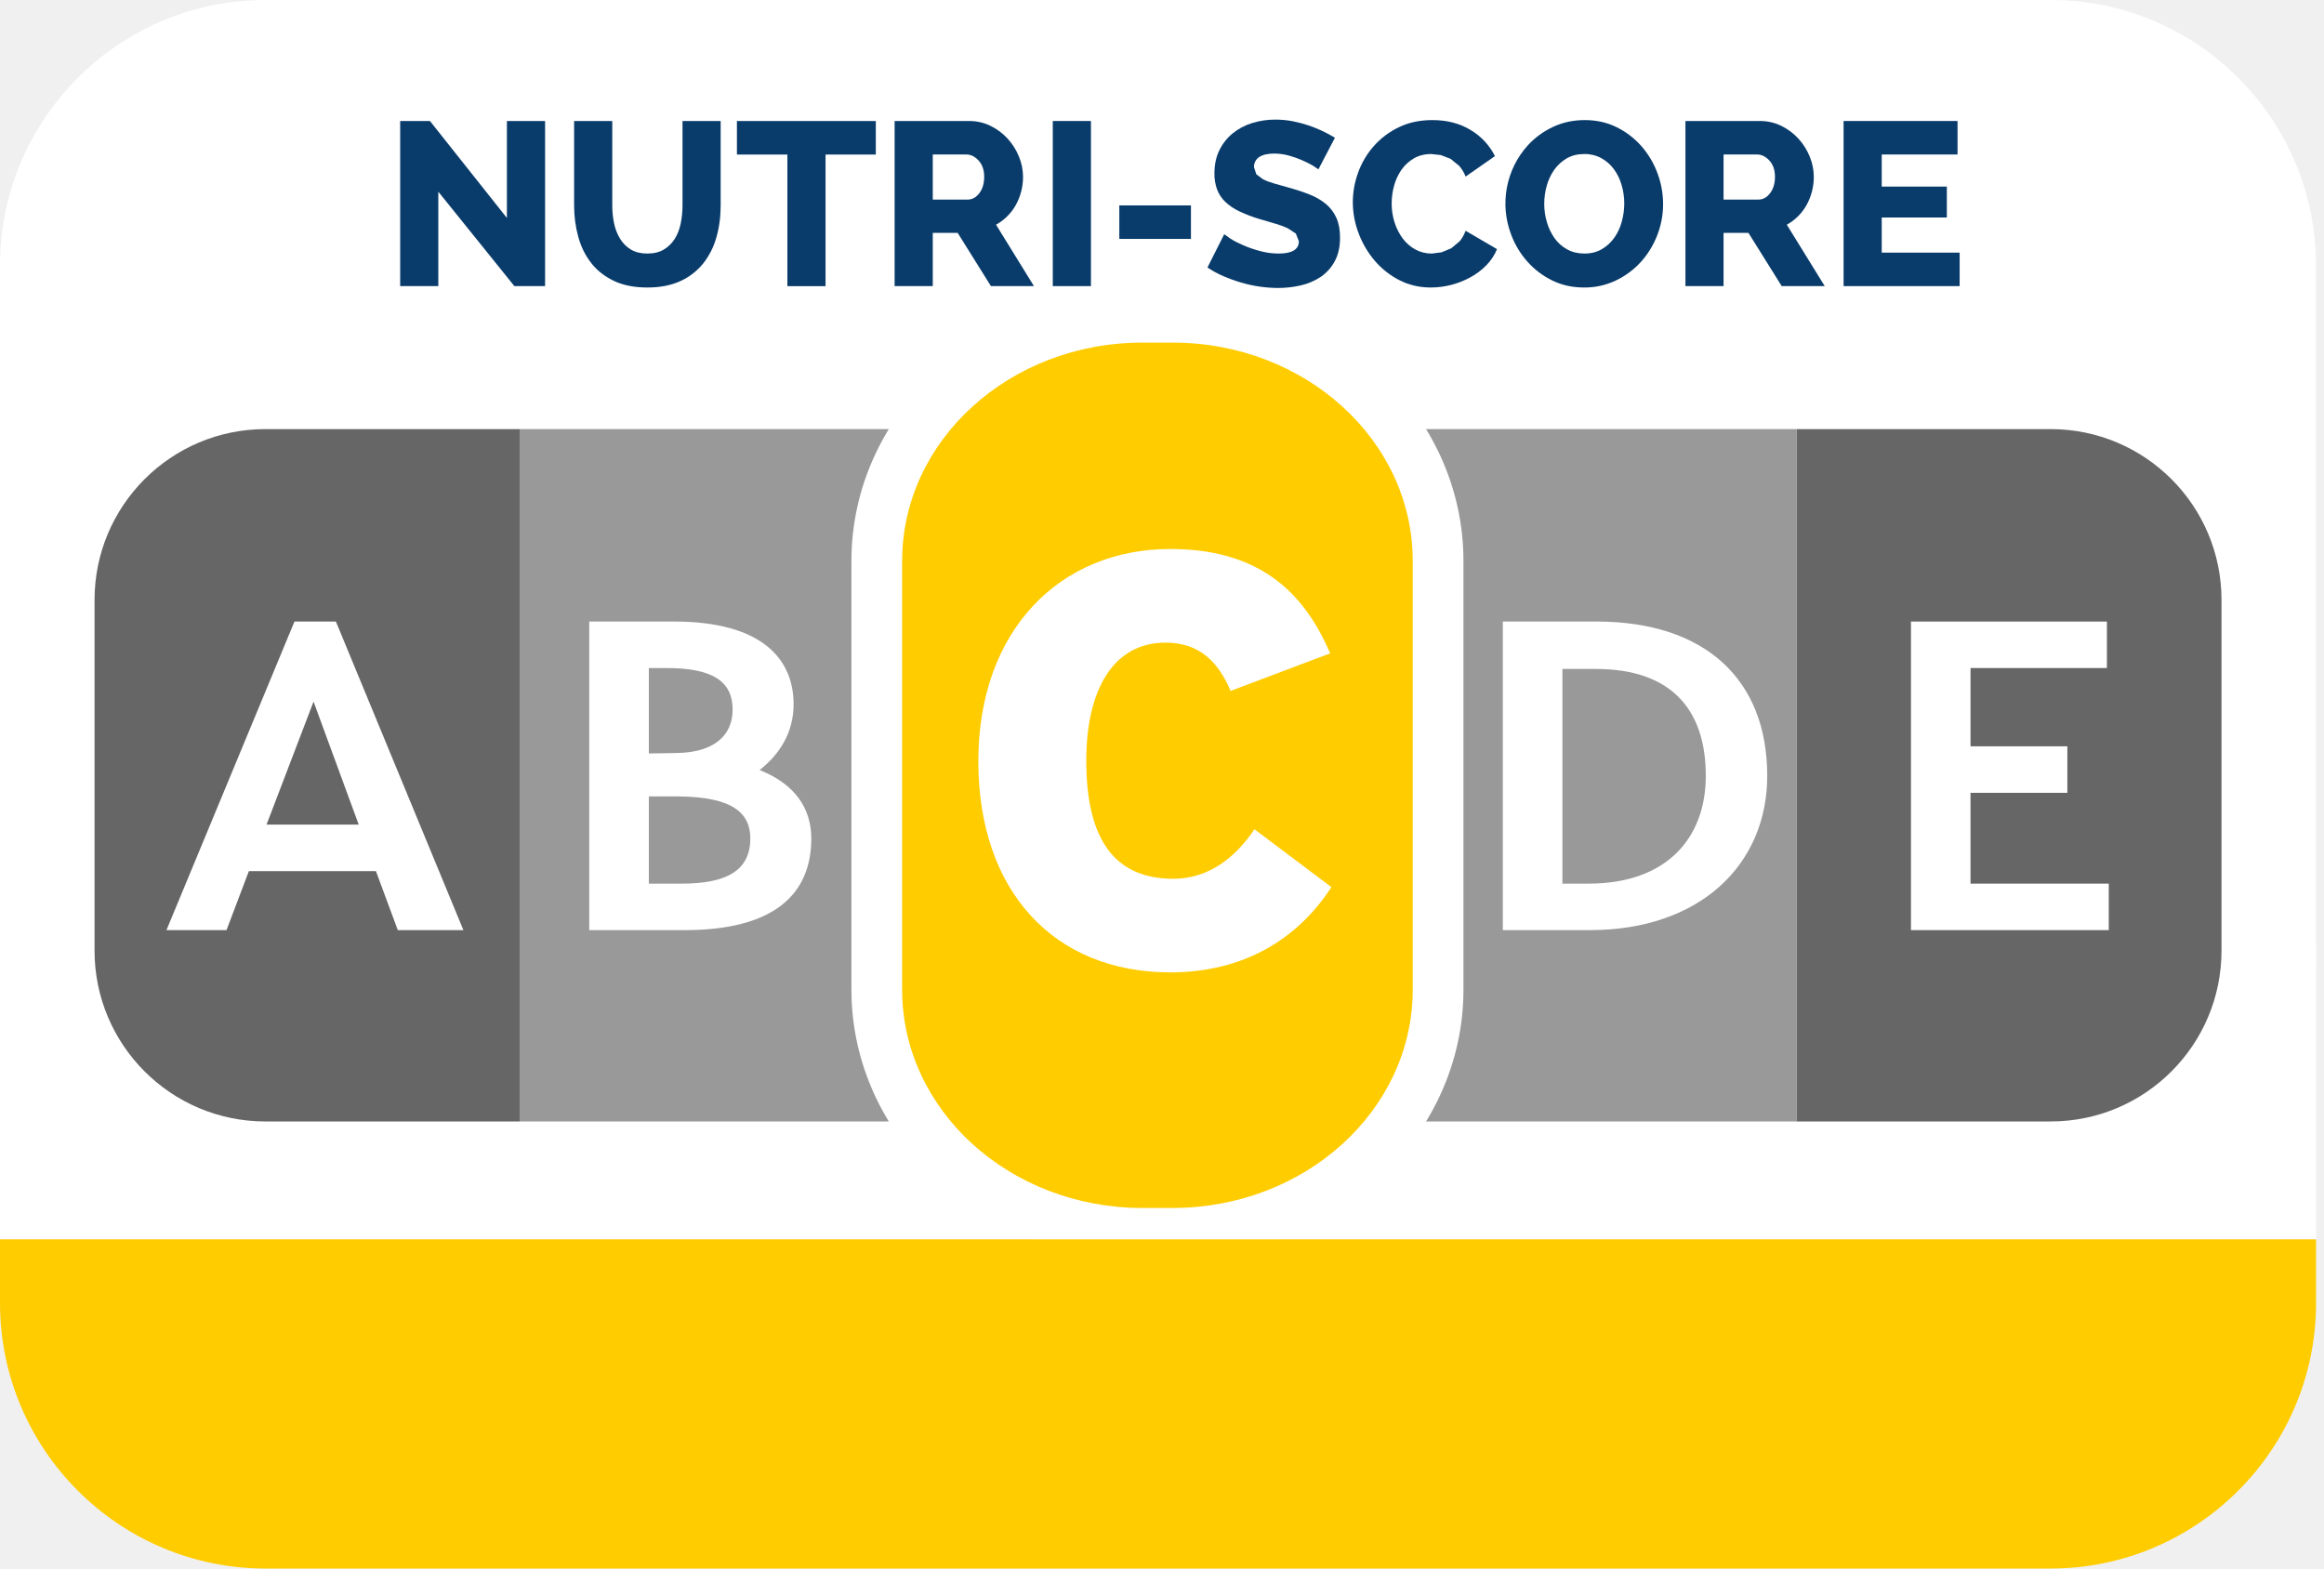
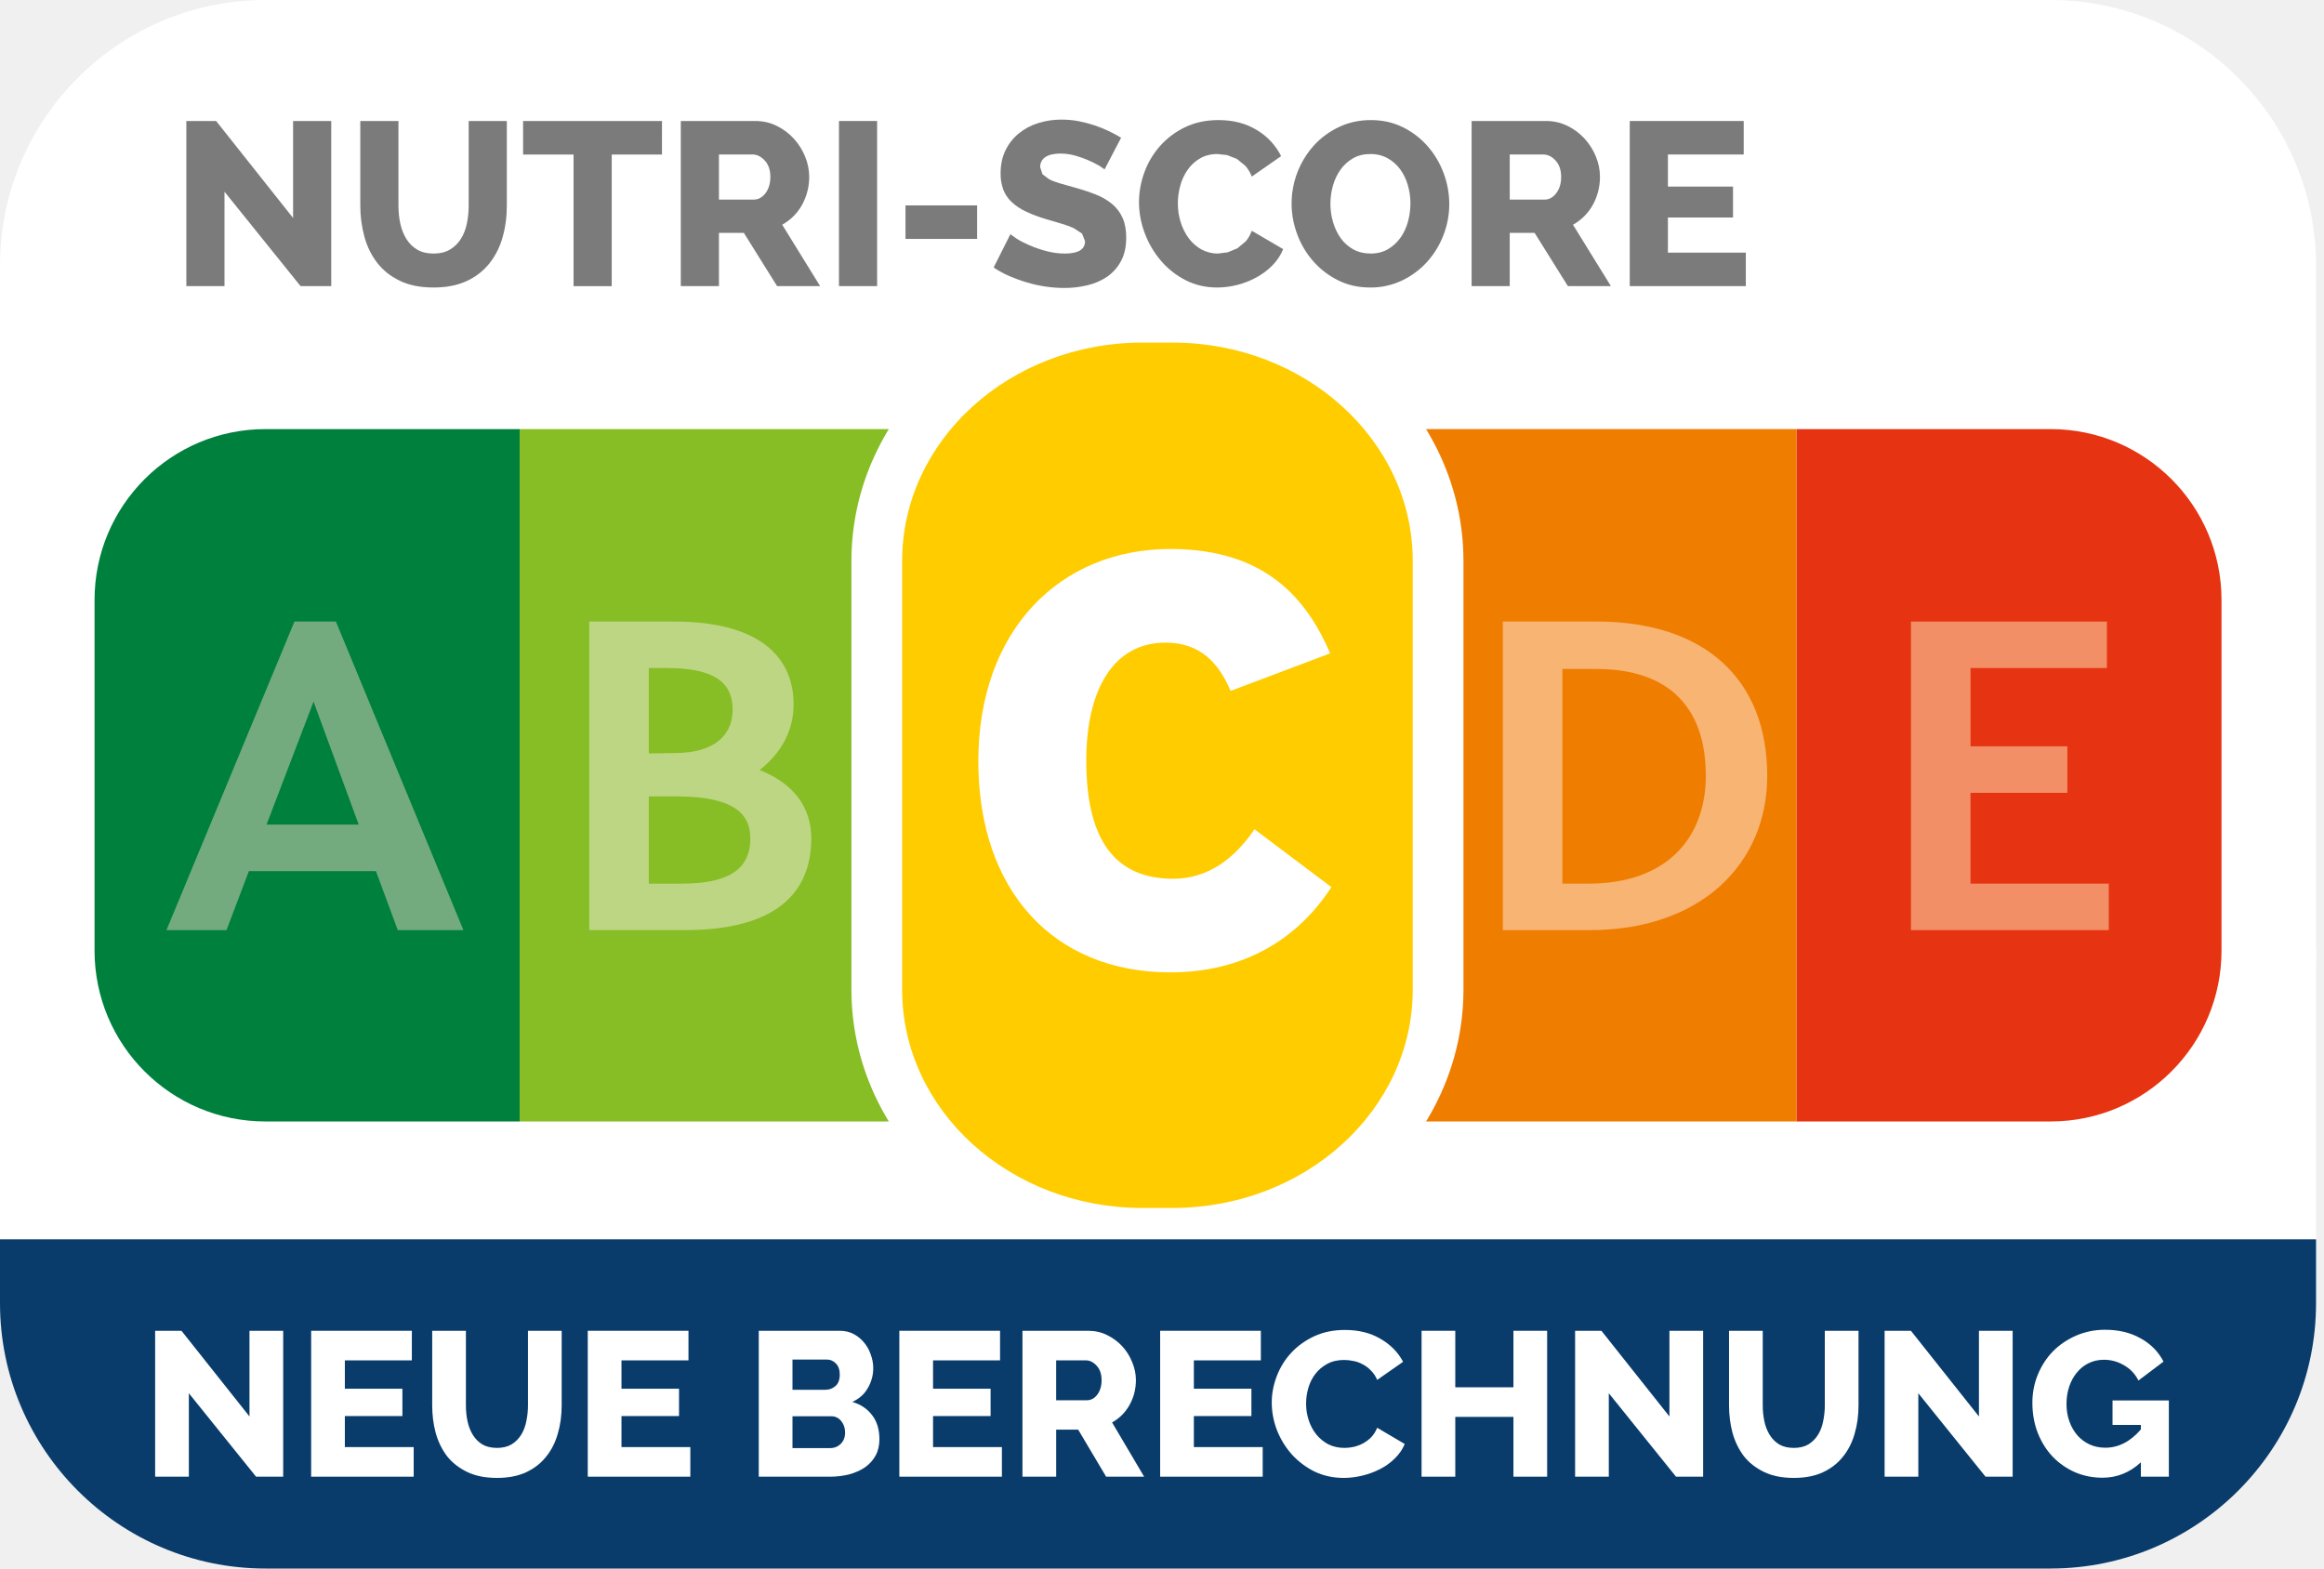
<svg xmlns="http://www.w3.org/2000/svg" id="svg2032" width="240" height="162" version="1.1" viewBox="0 0 240 162">
  <rect style="fill:#ffffff;fill-opacity:1;stroke:none;stroke-width:2.653;stroke-linecap:round;stroke-linejoin:round;paint-order:stroke fill markers" id="rect18499" width="239.178" height="30" x="0" y="98" />
  <defs id="defs2029">
    <clipPath id="clipPath1836" clipPathUnits="userSpaceOnUse">
      <path id="path1838" stroke-width="1" d="M-576.406-131.683h841.89v595.276h-841.89z" />
    </clipPath>
    <clipPath id="clipPath1817" clipPathUnits="userSpaceOnUse">
      <path id="path1819" stroke-width="1" d="M-480.445-91.617h841.89V503.66h-841.89z" />
    </clipPath>
    <clipPath id="clipPath1872" clipPathUnits="userSpaceOnUse">
      <path id="path1874" stroke-width="1" d="M-488.313-132.237h841.89v595.276h-841.89z" />
    </clipPath>
    <clipPath id="clipPath1878" clipPathUnits="userSpaceOnUse">
      <path id="path1880" stroke-width="1" d="M-519.714-136.177h841.89V459.1h-841.89z" />
    </clipPath>
    <clipPath id="clipPath1886" clipPathUnits="userSpaceOnUse">
      <path id="path1888" stroke-width="1" d="M-521.325-134.642h841.89v595.276h-841.89z" />
    </clipPath>
    <clipPath id="clipPath1892" clipPathUnits="userSpaceOnUse">
      <path id="path1894" stroke-width="1" d="M-532.144-130.648h841.89v595.276h-841.89z" />
    </clipPath>
    <clipPath id="clipPath1898" clipPathUnits="userSpaceOnUse">
      <path id="path1900" stroke-width="1" d="M-500.02-102.749h841.89v595.276h-841.89z" />
    </clipPath>
    <clipPath id="clipPath1904" clipPathUnits="userSpaceOnUse">
      <path id="path1906" stroke-width="1" d="M-522.55-115.224h841.89v595.276h-841.89z" />
    </clipPath>
    <clipPath id="clipPath1910" clipPathUnits="userSpaceOnUse">
      <path id="path1912" stroke-width="1" d="M-561.373-85.195h841.89v595.276h-841.89z" />
    </clipPath>
    <clipPath id="clipPath1916" clipPathUnits="userSpaceOnUse">
      <path id="path1918" stroke-width="1" d="M-562.786-87.568h841.89v595.276h-841.89z" />
    </clipPath>
    <clipPath id="clipPath1593" clipPathUnits="userSpaceOnUse">
      <path id="path1595" stroke-width="1" d="M-503.056-291.81h841.89v595.277h-841.89z" />
    </clipPath>
    <clipPath id="clipPath1929" clipPathUnits="userSpaceOnUse">
      <path id="path1931" stroke-width="1" d="M-503.055-239.322h841.89v595.276h-841.89z" />
    </clipPath>
    <clipPath id="clipPath1605" clipPathUnits="userSpaceOnUse">
      <path id="path1607" stroke-width="1" d="M-427.382-279.942h841.89v595.276h-841.89z" />
    </clipPath>
    <clipPath id="clipPath1618" clipPathUnits="userSpaceOnUse">
      <path id="path1620" stroke-width="1" d="M-458.785-283.881h841.89v595.276h-841.89z" />
    </clipPath>
    <clipPath id="clipPath1611" clipPathUnits="userSpaceOnUse">
      <path id="path1613" stroke-width="1" d="M-460.394-282.347h841.89v595.276h-841.89z" />
    </clipPath>
    <clipPath id="clipPath1599" clipPathUnits="userSpaceOnUse">
      <path id="path1601" stroke-width="1" d="M-471.214-278.353h841.89v595.276h-841.89z" />
    </clipPath>
    <clipPath id="clipPath1624" clipPathUnits="userSpaceOnUse">
      <path id="path1626" stroke-width="1" d="M-441.091-250.452h841.89v595.276h-841.89z" />
    </clipPath>
    <clipPath id="clipPath1630" clipPathUnits="userSpaceOnUse">
      <path id="path1632" stroke-width="1" d="M-461.62-262.929h841.89v595.276h-841.89z" />
    </clipPath>
    <clipPath id="clipPath1636" clipPathUnits="userSpaceOnUse">
      <path id="path1638" stroke-width="1" d="M-478.601-250.452h841.89v595.276h-841.89z" />
    </clipPath>
    <clipPath id="clipPath1642" clipPathUnits="userSpaceOnUse">
      <path id="path1644" stroke-width="1" d="M-420.708-232.9h841.89v595.276h-841.89z" />
    </clipPath>
    <clipPath id="clipPath1922" clipPathUnits="userSpaceOnUse">
      <path id="path1924" stroke-width="1" d="M-422.121-235.273h841.89v595.276h-841.89z" />
    </clipPath>
    <clipPath id="clipPath1866" clipPathUnits="userSpaceOnUse">
      <path id="path1868" stroke-width="1" d="M-625.833-291.81h841.89v595.277h-841.89z" />
    </clipPath>
    <clipPath id="clipPath1717" clipPathUnits="userSpaceOnUse">
      <path id="path1719" stroke-width="1" d="M-625.833-239.322h841.89v595.276h-841.89z" />
    </clipPath>
    <clipPath id="clipPath1729" clipPathUnits="userSpaceOnUse">
      <path id="path1731" stroke-width="1" d="M-542.292-239.322h841.89v595.276h-841.89z" />
    </clipPath>
    <clipPath id="clipPath1735" clipPathUnits="userSpaceOnUse">
      <path id="path1737" stroke-width="1" d="M-586.47-262.929h841.89v595.276h-841.89z" />
    </clipPath>
    <clipPath id="clipPath1741" clipPathUnits="userSpaceOnUse">
      <path id="path1743" stroke-width="1" d="M-601.38-250.452h841.89v595.276h-841.89z" />
    </clipPath>
    <clipPath id="clipPath1747" clipPathUnits="userSpaceOnUse">
      <path id="path1749" stroke-width="1" d="M-550.16-279.942h841.89v595.276h-841.89z" />
    </clipPath>
    <clipPath id="clipPath1759" clipPathUnits="userSpaceOnUse">
      <path id="path1761" stroke-width="1" d="M-581.562-283.881h841.89v595.276h-841.89z" />
    </clipPath>
    <clipPath id="clipPath1765" clipPathUnits="userSpaceOnUse">
      <path id="path1767" stroke-width="1" d="M-583.172-282.347h841.89v595.276h-841.89z" />
    </clipPath>
    <clipPath id="clipPath1773" clipPathUnits="userSpaceOnUse">
      <path id="path1775" stroke-width="1" d="M-593.991-278.353h841.89v595.276h-841.89z" />
    </clipPath>
    <clipPath id="clipPath1779" clipPathUnits="userSpaceOnUse">
      <path id="path1781" stroke-width="1" d="M-563.464-232.9h841.89v595.276h-841.89z" />
    </clipPath>
    <clipPath id="clipPath1785" clipPathUnits="userSpaceOnUse">
      <path id="path1787" stroke-width="1" d="M-564.877-235.273h841.89v595.276h-841.89z" />
    </clipPath>
    <clipPath id="clipPath1792" clipPathUnits="userSpaceOnUse">
      <path id="path1794" stroke-width="1" d="M-503.055-216.392h841.89v595.276h-841.89z" />
    </clipPath>
    <clipPath id="clipPath1753" clipPathUnits="userSpaceOnUse">
      <path id="path1755" stroke-width="1" d="M-503.055-163.905h841.89v595.276h-841.89z" />
    </clipPath>
    <clipPath id="clipPath1723" clipPathUnits="userSpaceOnUse">
      <path id="path1725" stroke-width="1" d="M-419.514-163.905h841.89v595.276h-841.89z" />
    </clipPath>
    <clipPath id="clipPath1798" clipPathUnits="userSpaceOnUse">
      <path id="path1800" stroke-width="1" d="M-427.382-204.525h841.89v595.276h-841.89z" />
    </clipPath>
    <clipPath id="clipPath1804" clipPathUnits="userSpaceOnUse">
      <path id="path1806" stroke-width="1" d="M-458.784-208.465h841.89v595.276h-841.89z" />
    </clipPath>
    <clipPath id="clipPath1810" clipPathUnits="userSpaceOnUse">
      <path id="path1812" stroke-width="1" d="M-460.394-206.93h841.89v595.276h-841.89z" />
    </clipPath>
    <clipPath id="clipPath1823" clipPathUnits="userSpaceOnUse">
      <path id="path1825" stroke-width="1" d="M-471.213-202.936h841.89V392.34h-841.89z" />
    </clipPath>
    <clipPath id="clipPath1830" clipPathUnits="userSpaceOnUse">
      <path id="path1832" stroke-width="1" d="M-437.456-175.036h841.89V420.24h-841.89z" />
    </clipPath>
    <clipPath id="clipPath1848" clipPathUnits="userSpaceOnUse">
      <path id="path1850" stroke-width="1" d="M-480.209-175.036h841.89V420.24h-841.89z" />
    </clipPath>
    <clipPath id="clipPath1842" clipPathUnits="userSpaceOnUse">
      <path id="path1844" stroke-width="1" d="M-460.551-157.483h841.89v595.276h-841.89z" />
    </clipPath>
    <clipPath id="clipPath1854" clipPathUnits="userSpaceOnUse">
      <path id="path1856" stroke-width="1" d="M-461.964-159.856h841.89V435.42h-841.89z" />
    </clipPath>
    <clipPath id="clipPath1860" clipPathUnits="userSpaceOnUse">
      <path id="path1862" stroke-width="1" d="M-452.876-180.763h841.89v595.276h-841.89z" />
    </clipPath>
  </defs>
-   <path id="path488" fill="#ffffff" d="M 211.766,0 H 27.411 C 12.297,0 0.001,12.298 0.001,27.41 v 70.768 c 0,15.117 12.296,27.413 27.41,27.413 h 74.384 A 31.623,31.623 0 0 0 117.97,130 h 3.118 c 5.958,0 11.502,-1.633 16.178,-4.41 h 74.5 c 15.116,0 27.41,-12.295 27.41,-27.412 V 27.41 C 239.176,12.298 226.882,0 211.766,0" clip-path="url(#clipPath1792)" style="fill-opacity:1;fill-rule:nonzero;stroke:none" />
-   <path id="path492" fill="#e63312" d="M 211.766,115.826 H 185.515 V 44.318 h 26.251 a 17.647,17.647 0 0 1 17.65,17.647 v 36.211 a 17.65,17.65 0 0 1 -17.65,17.65" clip-path="url(#clipPath1753)" style="fill-opacity:1;fill-rule:nonzero;stroke:none;fill:#666666" />
-   <path id="path496" fill="#00803d" d="M 27.411,115.826 H 53.663 V 44.318 H 27.41 A 17.647,17.647 0 0 0 9.764,61.965 v 36.211 a 17.647,17.647 0 0 0 17.647,17.65" clip-path="url(#clipPath1723)" style="fill-opacity:1;fill-rule:nonzero;stroke:none;fill:#666666" />
-   <path id="path500" fill="#f28f66" d="m 217.581,64.194 h -20.236 v 31.87 h 20.428 v -4.802 h -14.278 v -9.378 h 10.001 V 77.08 h -10 v -8.084 h 14.085 z" style="fill-opacity:1;fill-rule:nonzero;stroke:none;fill:#ffffff" />
-   <path id="path504" fill="#7c7b7b" d="m 45.265,19.799 v 9.751 h -3.939 V 12.496 h 3.074 l 7.949,10.017 V 12.496 h 3.941 V 29.55 h -3.171 z" style="fill-opacity:1;fill-rule:nonzero;stroke:none;fill:#093c6b" />
-   <path id="path516" fill="#7c7b7b" d="m 44.774,26.187 c 0.673,0 1.242,-0.139 1.706,-0.419 0.465,-0.28 0.84,-0.653 1.13,-1.117 0.287,-0.465 0.492,-0.997 0.611,-1.597 0.121,-0.6 0.18,-1.214 0.18,-1.839 v -8.718 h 3.94 v 8.718 c 0,1.188 -0.148,2.291 -0.446,3.315 a 7.631,7.631 0 0 1 -1.368,2.692 6.422,6.422 0 0 1 -2.355,1.814 c -0.953,0.437 -2.085,0.658 -3.398,0.658 -1.362,0 -2.522,-0.23 -3.482,-0.695 -0.962,-0.464 -1.744,-1.084 -2.342,-1.863 -0.602,-0.777 -1.041,-1.677 -1.321,-2.7 a 12.15,12.15 0 0 1 -0.422,-3.22 v -8.72 h 3.94 v 8.72 c 0,0.655 0.063,1.282 0.193,1.875 a 4.965,4.965 0 0 0 0.625,1.585 c 0.287,0.463 0.66,0.832 1.116,1.103 0.457,0.274 1.02,0.408 1.693,0.408" clip-path="url(#clipPath1798)" style="fill-opacity:1;fill-rule:nonzero;stroke:none;fill:#093c6b" transform="translate(22.08178)" />
-   <path id="path520" fill="#7c7b7b" d="m 90.444,15.959 h -5.19 v 13.594 h -3.94 V 15.959 h -5.212 v -3.463 h 14.344 z" style="fill-opacity:1;fill-rule:nonzero;stroke:none;fill:#093c6b" />
-   <path id="path532" fill="#7c7b7b" d="M 92.388,29.55 V 12.496 h 7.686 c 0.801,0 1.545,0.17 2.225,0.506 a 5.92,5.92 0 0 1 1.765,1.322 c 0.495,0.545 0.883,1.16 1.163,1.849 a 5.495,5.495 0 0 1 0.422,2.09 6.06,6.06 0 0 1 -0.192,1.522 6.029,6.029 0 0 1 -0.552,1.384 5.274,5.274 0 0 1 -2.043,2.041 l 3.914,6.34 h -4.442 l -3.436,-5.499 h -2.57 v 5.5 z m 3.94,-8.937 h 3.603 c 0.466,0 0.863,-0.216 1.203,-0.658 0.335,-0.441 0.503,-1.004 0.503,-1.692 0,-0.706 -0.192,-1.265 -0.578,-1.684 -0.384,-0.415 -0.801,-0.622 -1.247,-0.622 h -3.485 z" style="fill-opacity:1;fill-rule:nonzero;stroke:none;fill:#093c6b" />
-   <path id="path534" fill="#7c7b7b" d="m 108.722,12.496 h 3.94 V 29.55 h -3.94 z" style="fill-opacity:1;fill-rule:nonzero;stroke:none;fill:#093c6b" />
-   <path id="path536" fill="#7c7b7b" d="m 115.592,21.215 h 7.397 v 3.46 h -7.397 z" style="fill-opacity:1;fill-rule:nonzero;stroke:none;fill:#093c6b" />
-   <path id="path548" fill="#7c7b7b" d="m 114.07,17.493 -0.527,-0.362 a 10.725,10.725 0 0 0 -2.498,-1.057 5.685,5.685 0 0 0 -1.538,-0.214 c -0.673,0 -1.19,0.119 -1.551,0.36 a 1.19,1.19 0 0 0 -0.536,1.056 l 0.238,0.722 0.686,0.514 c 0.294,0.152 0.662,0.294 1.104,0.422 0.439,0.128 0.946,0.273 1.524,0.432 0.817,0.225 1.554,0.468 2.21,0.733 a 6.089,6.089 0 0 1 1.683,0.984 c 0.461,0.393 0.819,0.87 1.068,1.43 0.247,0.56 0.371,1.234 0.371,2.017 0,0.96 -0.179,1.772 -0.54,2.436 a 4.524,4.524 0 0 1 -1.428,1.611 6.06,6.06 0 0 1 -2.053,0.89 10.272,10.272 0 0 1 -2.39,0.275 13.653,13.653 0 0 1 -3.822,-0.565 15.723,15.723 0 0 1 -1.823,-0.66 9.96,9.96 0 0 1 -1.635,-0.889 l 1.73,-3.436 0.647,0.457 c 0.353,0.227 0.786,0.45 1.3,0.673 0.51,0.225 1.085,0.426 1.728,0.6 a 7.282,7.282 0 0 0 1.944,0.265 c 1.397,0 2.09,-0.426 2.09,-1.273 l -0.31,-0.792 -0.864,-0.563 a 9.388,9.388 0 0 0 -1.3,-0.47 l -1.631,-0.481 a 14.18,14.18 0 0 1 -2.041,-0.781 5.52,5.52 0 0 1 -1.444,-0.971 3.47,3.47 0 0 1 -0.851,-1.274 4.654,4.654 0 0 1 -0.278,-1.681 c 0,-0.898 0.17,-1.688 0.505,-2.377 a 5.187,5.187 0 0 1 1.37,-1.743 5.917,5.917 0 0 1 2.006,-1.068 7.944,7.944 0 0 1 2.412,-0.36 c 0.612,0 1.203,0.055 1.779,0.166 a 13.49,13.49 0 0 1 1.646,0.432 13.931,13.931 0 0 1 2.726,1.273 z" clip-path="url(#clipPath1804)" style="fill-opacity:1;fill-rule:nonzero;stroke:none;fill:#093c6b" transform="translate(22.08178)" />
-   <path id="path552" fill="#7c7b7b" d="m 117.624,20.88 a 8.94,8.94 0 0 1 0.551,-3.063 8.436,8.436 0 0 1 1.611,-2.725 8.125,8.125 0 0 1 2.582,-1.947 c 1.017,-0.496 2.174,-0.743 3.47,-0.743 1.522,0 2.842,0.344 3.963,1.032 a 6.501,6.501 0 0 1 2.5,2.69 l -3.028,2.112 A 3.661,3.661 0 0 0 128.6,17.12 l -0.887,-0.72 -1,-0.384 -0.97,-0.108 c -0.705,0 -1.316,0.152 -1.826,0.457 a 4.038,4.038 0 0 0 -1.273,1.176 5.252,5.252 0 0 0 -0.757,1.633 6.931,6.931 0 0 0 -0.251,1.85 c 0,0.672 0.099,1.321 0.3,1.946 a 5.605,5.605 0 0 0 0.838,1.657 c 0.362,0.479 0.8,0.86 1.309,1.141 a 3.509,3.509 0 0 0 1.706,0.42 l 0.997,-0.13 0.998,-0.411 0.865,-0.72 c 0.253,-0.296 0.463,-0.662 0.624,-1.092 l 3.242,1.895 a 5.148,5.148 0 0 1 -1.117,1.684 6.907,6.907 0 0 1 -1.67,1.247 8.551,8.551 0 0 1 -4.034,1.033 c -1.185,0 -2.269,-0.252 -3.255,-0.755 a 8.324,8.324 0 0 1 -2.547,-2.006 9.57,9.57 0 0 1 -1.668,-2.833 9.041,9.041 0 0 1 -0.6,-3.22" clip-path="url(#clipPath1810)" style="fill-opacity:1;fill-rule:nonzero;stroke:none;fill:#093c6b" transform="translate(22.08178)" />
-   <path id="path556" fill="#7c7b7b" d="m 141.499,29.694 c -1.216,0 -2.322,-0.247 -3.315,-0.744 a 8.291,8.291 0 0 1 -2.555,-1.957 8.794,8.794 0 0 1 -1.658,-2.776 8.968,8.968 0 0 1 1.728,-9.211 8.33,8.33 0 0 1 2.593,-1.896 c 1,-0.472 2.094,-0.708 3.28,-0.708 1.215,0 2.32,0.247 3.314,0.743 a 8.231,8.231 0 0 1 2.558,1.97 8.874,8.874 0 0 1 1.646,2.786 9.104,9.104 0 0 1 0.576,3.171 8.837,8.837 0 0 1 -0.611,3.242 8.898,8.898 0 0 1 -1.695,2.752 8.313,8.313 0 0 1 -2.582,1.908 7.465,7.465 0 0 1 -3.28,0.72 m -4.106,-8.644 c 0,0.655 0.09,1.29 0.278,1.907 a 5.51,5.51 0 0 0 0.79,1.648 c 0.344,0.479 0.777,0.863 1.297,1.152 0.521,0.287 1.117,0.43 1.79,0.43 0.689,0 1.291,-0.152 1.8,-0.457 0.513,-0.302 0.943,-0.7 1.287,-1.187 0.345,-0.488 0.6,-1.041 0.768,-1.657 a 7.17,7.17 0 0 0 0.254,-1.885 c 0,-0.657 -0.095,-1.295 -0.278,-1.91 a 5.178,5.178 0 0 0 -0.803,-1.634 4.019,4.019 0 0 0 -1.3,-1.13 3.575,3.575 0 0 0 -1.75,-0.419 c -0.69,0 -1.29,0.148 -1.803,0.444 a 4.109,4.109 0 0 0 -1.284,1.165 5.29,5.29 0 0 0 -0.781,1.644 6.841,6.841 0 0 0 -0.265,1.889" clip-path="url(#clipPath1823)" style="fill-opacity:1;fill-rule:nonzero;stroke:none;fill:#093c6b" transform="translate(22.08178)" />
-   <path id="path560" fill="#7c7b7b" d="M 174.056,29.55 V 12.496 h 7.684 c 0.801,0 1.54,0.17 2.222,0.506 a 5.92,5.92 0 0 1 1.766,1.322 c 0.494,0.545 0.882,1.16 1.163,1.849 a 5.495,5.495 0 0 1 0.421,2.09 5.991,5.991 0 0 1 -0.744,2.906 5.283,5.283 0 0 1 -2.043,2.041 l 3.915,6.34 h -4.443 l -3.435,-5.499 h -2.57 v 5.5 z m 3.937,-8.937 h 3.601 c 0.464,0 0.865,-0.216 1.2,-0.658 0.34,-0.441 0.508,-1.004 0.508,-1.692 0,-0.706 -0.194,-1.265 -0.578,-1.684 -0.384,-0.415 -0.8,-0.622 -1.249,-0.622 h -3.482 z" style="fill-opacity:1;fill-rule:nonzero;stroke:none;fill:#093c6b" />
-   <path id="path564" fill="#7c7b7b" d="m 202.373,26.092 v 3.458 h -11.985 V 12.496 h 11.767 v 3.46 h -7.828 v 3.315 h 6.724 v 3.193 h -6.724 v 3.628 z" style="fill-opacity:1;fill-rule:nonzero;stroke:none;fill:#093c6b" />
-   <path id="path566" fill="#87bd25" d="M 97.613,115.826 H 53.663 V 44.318 h 43.95 z" style="fill-opacity:1;fill-rule:nonzero;stroke:none;fill:#999999" />
-   <path id="path568" fill="#ef7d00" d="m 185.515,115.826 h -43.95 V 44.318 h 43.95 z" style="fill-opacity:1;fill-rule:nonzero;stroke:none;fill:#999999" />
-   <path id="path580" fill="#bdd684" d="m 67.005,91.262 v -9.008 h 3.03 c 5.623,0.045 7.45,1.708 7.45,4.343 0,3.277 -2.403,4.665 -7.066,4.665 z m 0,-13.443 v -8.823 h 1.827 c 4.857,0 6.826,1.432 6.826,4.297 0,2.632 -1.874,4.433 -5.815,4.48 z m 2.597,-13.627 h -8.75 v 31.872 h 9.856 c 9.277,0 13.075,-3.74 13.075,-9.467 0,-3.144 -1.732,-5.636 -5.338,-7.068 2.07,-1.618 3.51,-3.88 3.51,-6.79 0,-4.714 -3.316,-8.547 -12.353,-8.547" clip-path="url(#clipPath1830)" style="fill-opacity:1;fill-rule:nonzero;stroke:none;fill:#ffffff" />
-   <path id="path584" fill="#f8b472" d="M 161.35,91.262 V 69.09 h 3.463 c 7.642,0 11.345,4.065 11.345,11.04 0,6.376 -3.992,11.133 -12.113,11.133 z m 3.512,-27.07 h -9.664 v 31.872 h 8.99 c 11.392,0 18.314,-6.788 18.314,-15.935 0,-9.976 -6.441,-15.937 -17.64,-15.937" clip-path="url(#clipPath1848)" style="fill-opacity:1;fill-rule:nonzero;stroke:none;fill:#ffffff" />
-   <path id="path588" fill="#74ab7e" d="m 27.526,85.163 4.855,-12.7 4.663,12.702 z m 7.163,-20.969 h -4.28 l -13.22,31.873 h 6.202 l 2.31,-6.098 h 13.121 l 2.26,6.098 h 6.775 z" style="fill-opacity:1;fill-rule:nonzero;stroke:none;fill:#ffffff" />
-   <path id="path600" fill="#ffffff" d="m 117.97,129.998 c -16.566,0 -30.043,-12.466 -30.043,-27.788 V 57.936 c 0,-15.324 13.477,-27.79 30.043,-27.79 h 3.118 c 16.566,0 30.043,12.466 30.043,27.79 v 44.274 c 0,15.322 -13.477,27.788 -30.043,27.788 z" clip-path="url(#clipPath1842)" style="fill-opacity:1;fill-rule:nonzero;stroke:none" />
-   <path id="path604" fill="#ffcc00" d="m 121.088,124.761 h -3.118 c -13.702,0 -24.806,-10.096 -24.806,-22.55 V 57.935 c 0,-12.455 11.104,-22.551 24.806,-22.551 h 3.118 c 13.7,0 24.806,10.096 24.806,22.55 v 44.275 c 0,12.455 -11.106,22.551 -24.806,22.551" clip-path="url(#clipPath1854)" style="fill-opacity:1;fill-rule:nonzero;stroke:none" />
-   <path id="path608" fill="#ffffff" d="m 101.033,78.624 c 0,-13.547 8.439,-21.924 19.832,-21.924 9.915,0 14.102,5.237 16.505,10.778 l -10.286,3.88 c -1.231,-2.894 -3.14,-4.988 -6.713,-4.988 -5.358,0 -8.191,4.804 -8.191,12.192 0,8.192 2.957,12.197 8.992,12.197 3.573,0 6.345,-2.094 8.375,-5.113 l 7.946,5.974 c -3.51,5.42 -9.116,8.807 -16.628,8.807 -12.07,0 -19.832,-8.436 -19.832,-21.803" clip-path="url(#clipPath1860)" style="fill-opacity:1;fill-rule:nonzero;stroke:none" />
-   <path id="path16330" clip-path="url(#clipPath1593)" style="fill:#ffcc00;fill-opacity:1;fill-rule:nonzero;stroke:none" d="M 0 33.997 L 0 27.407 C 2.3684734e-15 12.296 12.298 -0.003 27.412 -0.003 L 211.77 -0.003 L 211.77 -0.001 C 226.882 -0.001 239.178 12.295 239.178 27.407 L 239.178 33.997 L 0 33.997 z " transform="matrix(1,0,0,-1,0,161.997)" />
+   <g id="layer1">
+     <g id="g2493">
+       <g id="g2568" fill-opacity="1" fill-rule="nonzero" stroke="none">
+         <path id="path488" fill="#fff" d="M211.766 0H27.411C12.297 0 .001 12.298.001 27.41v70.768c0 15.117 12.296 27.413 27.41 27.413h74.384A31.623 31.623 0 0 0 117.97 130h3.118c5.958 0 11.502-1.633 16.178-4.41h74.5c15.116 0 27.41-12.295 27.41-27.412V27.41c0-15.112-12.294-27.41-27.41-27.41" clip-path="url(#clipPath1792)" />
+         <path id="path492" fill="#e63312" d="M211.766 115.826h-26.251V44.318h26.251a17.647 17.647 0 0 1 17.65 17.647v36.211a17.65 17.65 0 0 1-17.65 17.65" clip-path="url(#clipPath1753)" />
+         <path id="path496" fill="#00803d" d="M27.411 115.826h26.252V44.318H27.41A17.647 17.647 0 0 0 9.764 61.965v36.211a17.647 17.647 0 0 0 17.647 17.65" clip-path="url(#clipPath1723)" />
+         <path id="path500" fill="#f28f66" d="M217.581 64.194h-20.236v31.87h20.428v-4.802h-14.278v-9.378h10.001V77.08h-10v-8.084h14.085z" />
+         <path id="path504" fill="#7c7b7b" d="M23.183 19.799v9.751h-3.939V12.496h3.074l7.949 10.017V12.496h3.941V29.55h-3.171z" />
+         <path id="path516" fill="#7c7b7b" d="M44.774 26.187c.673 0 1.242-.139 1.706-.419.465-.28.84-.653 1.13-1.117.287-.465.492-.997.611-1.597.121-.6.18-1.214.18-1.839v-8.718h3.94v8.718c0 1.188-.148 2.291-.446 3.315a7.631 7.631 0 0 1-1.368 2.692 6.422 6.422 0 0 1-2.355 1.814c-.953.437-2.085.658-3.398.658-1.362 0-2.522-.23-3.482-.695-.962-.464-1.744-1.084-2.342-1.863-.602-.777-1.041-1.677-1.321-2.7a12.15 12.15 0 0 1-.422-3.22v-8.72h3.94v8.72c0 .655.063 1.282.193 1.875a4.965 4.965 0 0 0 .625 1.585c.287.463.66.832 1.116 1.103.457.274 1.02.408 1.693.408" clip-path="url(#clipPath1798)" />
+         <path id="path520" fill="#7c7b7b" d="M68.362 15.959h-5.19v13.594h-3.94V15.959H54.02v-3.463h14.344z" />
+         <path id="path532" fill="#7c7b7b" d="M70.306 29.55V12.496h7.686c.801 0 1.545.17 2.225.506a5.92 5.92 0 0 1 1.765 1.322c.495.545.883 1.16 1.163 1.849a5.495 5.495 0 0 1 .422 2.09 6.06 6.06 0 0 1-.192 1.522 6.029 6.029 0 0 1-.552 1.384 5.274 5.274 0 0 1-2.043 2.041l3.914 6.34h-4.442l-3.436-5.499h-2.57v5.5zm3.94-8.937h3.603c.466 0 .863-.216 1.203-.658.335-.441.503-1.004.503-1.692 0-.706-.192-1.265-.578-1.684-.384-.415-.801-.622-1.247-.622h-3.485z" />
+         <path id="path534" fill="#7c7b7b" d="M86.64 12.496h3.94V29.55h-3.94z" />
+         <path id="path536" fill="#7c7b7b" d="M93.51 21.215h7.397v3.46H93.51z" />
+         <path id="path548" fill="#7c7b7b" d="M114.07 17.493l-.527-.362a10.725 10.725 0 0 0-2.498-1.057 5.685 5.685 0 0 0-1.538-.214c-.673 0-1.19.119-1.551.36a1.19 1.19 0 0 0-.536 1.056l.238.722.686.514c.294.152.662.294 1.104.422.439.128.946.273 1.524.432.817.225 1.554.468 2.21.733a6.089 6.089 0 0 1 1.683.984c.461.393.819.87 1.068 1.43.247.56.371 1.234.371 2.017 0 .96-.179 1.772-.54 2.436a4.524 4.524 0 0 1-1.428 1.611 6.06 6.06 0 0 1-2.053.89 10.272 10.272 0 0 1-2.39.275 13.653 13.653 0 0 1-3.822-.565 15.723 15.723 0 0 1-1.823-.66 9.96 9.96 0 0 1-1.635-.889l1.73-3.436.647.457c.353.227.786.45 1.3.673.51.225 1.085.426 1.728.6a7.282 7.282 0 0 0 1.944.265c1.397 0 2.09-.426 2.09-1.273l-.31-.792-.864-.563a9.388 9.388 0 0 0-1.3-.47l-1.631-.481a14.18 14.18 0 0 1-2.041-.781 5.52 5.52 0 0 1-1.444-.971 3.47 3.47 0 0 1-.851-1.274 4.654 4.654 0 0 1-.278-1.681c0-.898.17-1.688.505-2.377a5.187 5.187 0 0 1 1.37-1.743 5.917 5.917 0 0 1 2.006-1.068 7.944 7.944 0 0 1 2.412-.36c.612 0 1.203.055 1.779.166a13.49 13.49 0 0 1 1.646.432 13.931 13.931 0 0 1 2.726 1.273z" clip-path="url(#clipPath1804)" />
+         <path id="path552" fill="#7c7b7b" d="M117.624 20.88a8.94 8.94 0 0 1 .551-3.063 8.436 8.436 0 0 1 1.611-2.725 8.125 8.125 0 0 1 2.582-1.947c1.017-.496 2.174-.743 3.47-.743 1.522 0 2.842.344 3.963 1.032a6.501 6.501 0 0 1 2.5 2.69l-3.028 2.112a3.661 3.661 0 0 0-.673-1.116l-.887-.72-1-.384-.97-.108c-.705 0-1.316.152-1.826.457a4.038 4.038 0 0 0-1.273 1.176 5.252 5.252 0 0 0-.757 1.633 6.931 6.931 0 0 0-.251 1.85c0 .672.099 1.321.3 1.946a5.605 5.605 0 0 0 .838 1.657c.362.479.8.86 1.309 1.141a3.509 3.509 0 0 0 1.706.42l.997-.13.998-.411.865-.72c.253-.296.463-.662.624-1.092l3.242 1.895a5.148 5.148 0 0 1-1.117 1.684 6.907 6.907 0 0 1-1.67 1.247 8.551 8.551 0 0 1-4.034 1.033c-1.185 0-2.269-.252-3.255-.755a8.324 8.324 0 0 1-2.547-2.006 9.57 9.57 0 0 1-1.668-2.833 9.041 9.041 0 0 1-.6-3.22" clip-path="url(#clipPath1810)" />
+         <path id="path556" fill="#7c7b7b" d="M141.499 29.694c-1.216 0-2.322-.247-3.315-.744a8.291 8.291 0 0 1-2.555-1.957 8.794 8.794 0 0 1-1.658-2.776 8.968 8.968 0 0 1 1.728-9.211 8.33 8.33 0 0 1 2.593-1.896c1-.472 2.094-.708 3.28-.708 1.215 0 2.32.247 3.314.743a8.231 8.231 0 0 1 2.558 1.97 8.874 8.874 0 0 1 1.646 2.786 9.104 9.104 0 0 1 .576 3.171 8.837 8.837 0 0 1-.611 3.242 8.898 8.898 0 0 1-1.695 2.752 8.313 8.313 0 0 1-2.582 1.908 7.465 7.465 0 0 1-3.28.72m-4.106-8.644c0 .655.09 1.29.278 1.907a5.51 5.51 0 0 0 .79 1.648c.344.479.777.863 1.297 1.152.521.287 1.117.43 1.79.43.689 0 1.291-.152 1.8-.457.513-.302.943-.7 1.287-1.187.345-.488.6-1.041.768-1.657a7.17 7.17 0 0 0 .254-1.885c0-.657-.095-1.295-.278-1.91a5.178 5.178 0 0 0-.803-1.634 4.019 4.019 0 0 0-1.3-1.13 3.575 3.575 0 0 0-1.75-.419c-.69 0-1.29.148-1.803.444a4.109 4.109 0 0 0-1.284 1.165 5.29 5.29 0 0 0-.781 1.644 6.841 6.841 0 0 0-.265 1.889" clip-path="url(#clipPath1823)" />
+         <path id="path560" fill="#7c7b7b" d="M151.974 29.55V12.496h7.684c.801 0 1.54.17 2.222.506a5.92 5.92 0 0 1 1.766 1.322c.494.545.882 1.16 1.163 1.849a5.495 5.495 0 0 1 .421 2.09 5.991 5.991 0 0 1-.744 2.906 5.283 5.283 0 0 1-2.043 2.041l3.915 6.34h-4.443l-3.435-5.499h-2.57v5.5zm3.937-8.937h3.601c.464 0 .865-.216 1.2-.658.34-.441.508-1.004.508-1.692 0-.706-.194-1.265-.578-1.684-.384-.415-.8-.622-1.249-.622h-3.482z" />
+         <path id="path564" fill="#7c7b7b" d="M180.291 26.092v3.458h-11.985V12.496h11.767v3.46h-7.828v3.315h6.724v3.193h-6.724v3.628z" />
+         <path id="path566" fill="#87bd25" d="M97.613 115.826h-43.95V44.318h43.95z" />
+         <path id="path568" fill="#ef7d00" d="M185.515 115.826h-43.95V44.318h43.95z" />
+         <path id="path580" fill="#bdd684" d="M67.005 91.262v-9.008h3.03c5.623.045 7.45 1.708 7.45 4.343 0 3.277-2.403 4.665-7.066 4.665zm0-13.443v-8.823h1.827c4.857 0 6.826 1.432 6.826 4.297 0 2.632-1.874 4.433-5.815 4.48zm2.597-13.627h-8.75v31.872h9.856c9.277 0 13.075-3.74 13.075-9.467 0-3.144-1.732-5.636-5.338-7.068 2.07-1.618 3.51-3.88 3.51-6.79 0-4.714-3.316-8.547-12.353-8.547" clip-path="url(#clipPath1830)" />
+         <path id="path584" fill="#f8b472" d="M161.35 91.262V69.09h3.463c7.642 0 11.345 4.065 11.345 11.04 0 6.376-3.992 11.133-12.113 11.133zm3.512-27.07h-9.664v31.872h8.99c11.392 0 18.314-6.788 18.314-15.935 0-9.976-6.441-15.937-17.64-15.937" clip-path="url(#clipPath1848)" />
+         <path id="path588" fill="#74ab7e" d="M27.526 85.163l4.855-12.7 4.663 12.702zm7.163-20.969h-4.28l-13.22 31.873h6.202l2.31-6.098h13.121l2.26 6.098h6.775z" />
+         <path id="path600" fill="#fff" d="M117.97 129.998c-16.566 0-30.043-12.466-30.043-27.788V57.936c0-15.324 13.477-27.79 30.043-27.79h3.118c16.566 0 30.043 12.466 30.043 27.79v44.274c0 15.322-13.477 27.788-30.043 27.788z" clip-path="url(#clipPath1842)" />
+         <path id="path604" fill="#fc0" d="M121.088 124.761h-3.118c-13.702 0-24.806-10.096-24.806-22.55V57.935c0-12.455 11.104-22.551 24.806-22.551h3.118c13.7 0 24.806 10.096 24.806 22.55v44.275c0 12.455-11.106 22.551-24.806 22.551" clip-path="url(#clipPath1854)" />
+         <path id="path608" fill="#fff" d="M101.033 78.624c0-13.547 8.439-21.924 19.832-21.924 9.915 0 14.102 5.237 16.505 10.778l-10.286 3.88c-1.231-2.894-3.14-4.988-6.713-4.988-5.358 0-8.191 4.804-8.191 12.192 0 8.192 2.957 12.197 8.992 12.197 3.573 0 6.345-2.094 8.375-5.113l7.946 5.974c-3.51 5.42-9.116 8.807-16.628 8.807-12.07 0-19.832-8.436-19.832-21.803" clip-path="url(#clipPath1860)" />
+       </g>
+     </g>
+   </g>
+   <path id="path16330" clip-path="url(#clipPath1593)" style="fill:#093c6b;fill-opacity:1;fill-rule:nonzero;stroke:none" d="M 0 33.997 L 0 27.407 C 2.3684734e-15 12.296 12.298 -0.003 27.412 -0.003 L 211.77 -0.003 L 211.77 -0.001 C 226.882 -0.001 239.178 12.295 239.178 27.407 L 239.178 33.997 L 0 33.997 z " transform="matrix(1,0,0,-1,0,161.997)" />
+   <g id="g5892">
+     <path d="m 19.503,143.896 v 8.617 h -3.481 v -15.069 h 2.717 l 7.025,8.851 v -8.851 h 3.481 v 15.069 h -2.802 z" style="font-weight:800;font-size:21.224px;line-height:1.25;font-family:Raleway;-inkscape-font-specification:'Raleway Ultra-Bold';fill:#ffffff;stroke-width:0.531" id="path5719" />
+     <path d="m 42.722,149.457 v 3.056 H 32.132 v -15.069 h 10.4 v 3.056 h -6.919 v 2.929 h 5.943 v 2.823 h -5.943 v 3.205 z" style="font-weight:800;font-size:21.224px;line-height:1.25;font-family:Raleway;-inkscape-font-specification:'Raleway Ultra-Bold';fill:#ffffff;stroke-width:0.531" id="path5721" />
+     <path d="m 51.318,149.542 q 0.891,0 1.507,-0.361 0.616,-0.382 0.998,-0.998 0.382,-0.616 0.531,-1.401 0.17,-0.807 0.17,-1.634 v -7.704 h 3.481 v 7.704 q 0,1.571 -0.403,2.929 -0.382,1.358 -1.21,2.377 -0.807,1.019 -2.08,1.613 -1.252,0.573 -2.993,0.573 -1.804,0 -3.078,-0.616 -1.273,-0.616 -2.08,-1.634 -0.785,-1.04 -1.167,-2.398 -0.361,-1.358 -0.361,-2.844 v -7.704 h 3.481 v 7.704 q 0,0.87 0.17,1.655 0.17,0.785 0.552,1.401 0.382,0.616 0.976,0.976 0.616,0.361 1.507,0.361 z" style="font-weight:800;font-size:21.224px;line-height:1.25;font-family:Raleway;-inkscape-font-specification:'Raleway Ultra-Bold';fill:#ffffff;stroke-width:0.531" id="path5723" />
+     <path d="m 71.29,149.457 v 3.056 H 60.699 v -15.069 h 10.4 v 3.056 h -6.919 v 2.929 h 5.943 v 2.823 h -5.943 v 3.205 z" style="font-weight:800;font-size:21.224px;line-height:1.25;font-family:Raleway;-inkscape-font-specification:'Raleway Ultra-Bold';fill:#ffffff;stroke-width:0.531" id="path5725" />
+     <path d="m 90.817,148.651 q 0,0.976 -0.403,1.698 -0.403,0.722 -1.104,1.21 -0.7,0.467 -1.634,0.722 -0.934,0.233 -1.974,0.233 h -7.344 v -15.069 h 8.384 q 0.785,0 1.422,0.34 0.637,0.34 1.082,0.891 0.446,0.531 0.679,1.231 0.255,0.679 0.255,1.401 0,1.082 -0.552,2.038 -0.531,0.955 -1.613,1.443 1.295,0.382 2.038,1.358 0.764,0.976 0.764,2.504 z m -3.544,-0.7 q 0,-0.7 -0.403,-1.189 -0.403,-0.488 -1.019,-0.488 h -4.011 v 3.29 h 3.863 q 0.679,0 1.125,-0.446 0.446,-0.446 0.446,-1.167 z m -5.433,-7.535 v 3.12 h 3.417 q 0.573,0 1.019,-0.382 0.446,-0.382 0.446,-1.189 0,-0.743 -0.403,-1.146 -0.382,-0.403 -0.934,-0.403 z" style="font-weight:800;font-size:21.224px;line-height:1.25;font-family:Raleway;-inkscape-font-specification:'Raleway Ultra-Bold';fill:#ffffff;stroke-width:0.531" id="path5727" />
+     <path d="m 103.466,149.457 v 3.056 H 92.875 v -15.069 h 10.4 v 3.056 h -6.919 v 2.929 h 5.943 v 2.823 h -5.943 v 3.205 z" style="font-weight:800;font-size:21.224px;line-height:1.25;font-family:Raleway;-inkscape-font-specification:'Raleway Ultra-Bold';fill:#ffffff;stroke-width:0.531" id="path5729" />
+     <path d="m 105.589,152.513 v -15.069 h 6.792 q 1.061,0 1.953,0.446 0.913,0.446 1.571,1.167 0.658,0.722 1.019,1.634 0.382,0.913 0.382,1.847 0,0.7 -0.17,1.358 -0.17,0.637 -0.488,1.21 -0.318,0.573 -0.785,1.04 -0.446,0.446 -1.019,0.764 l 3.311,5.603 h -3.926 l -2.886,-4.86 h -2.271 v 4.86 z m 3.481,-7.895 h 3.184 q 0.616,0 1.061,-0.573 0.446,-0.594 0.446,-1.507 0,-0.934 -0.509,-1.486 -0.509,-0.552 -1.104,-0.552 h -3.078 z" style="font-weight:800;font-size:21.224px;line-height:1.25;font-family:Raleway;-inkscape-font-specification:'Raleway Ultra-Bold';fill:#ffffff;stroke-width:0.531" id="path5731" />
+     <path d="m 130.4,149.457 v 3.056 h -10.591 v -15.069 h 10.4 v 3.056 h -6.919 v 2.929 h 5.943 v 2.823 h -5.943 v 3.205 z" style="font-weight:800;font-size:21.224px;line-height:1.25;font-family:Raleway;-inkscape-font-specification:'Raleway Ultra-Bold';fill:#ffffff;stroke-width:0.531" id="path5733" />
+     <path d="m 131.334,144.851 q 0,-1.358 0.509,-2.695 0.509,-1.358 1.486,-2.42 0.976,-1.061 2.377,-1.719 1.401,-0.658 3.184,-0.658 2.122,0 3.672,0.913 1.571,0.913 2.335,2.377 l -2.674,1.868 q -0.255,-0.594 -0.658,-0.976 -0.382,-0.403 -0.849,-0.637 -0.467,-0.255 -0.955,-0.34 -0.488,-0.106 -0.955,-0.106 -0.998,0 -1.74,0.403 -0.743,0.403 -1.231,1.04 -0.488,0.637 -0.722,1.443 -0.233,0.807 -0.233,1.634 0,0.891 0.276,1.719 0.276,0.828 0.785,1.464 0.531,0.637 1.252,1.019 0.743,0.361 1.655,0.361 0.467,0 0.955,-0.106 0.509,-0.127 0.955,-0.361 0.467,-0.255 0.849,-0.637 0.382,-0.403 0.616,-0.976 l 2.844,1.677 q -0.34,0.828 -1.019,1.486 -0.658,0.658 -1.528,1.104 -0.87,0.446 -1.847,0.679 -0.976,0.233 -1.91,0.233 -1.634,0 -3.014,-0.658 -1.358,-0.679 -2.356,-1.783 -0.976,-1.104 -1.528,-2.504 -0.531,-1.401 -0.531,-2.844 z" style="font-weight:800;font-size:21.224px;line-height:1.25;font-family:Raleway;-inkscape-font-specification:'Raleway Ultra-Bold';fill:#ffffff;stroke-width:0.531" id="path5735" />
+     <path d="m 159.774,137.444 v 15.069 h -3.481 v -6.176 h -6.006 v 6.176 h -3.481 v -15.069 h 3.481 v 5.837 h 6.006 v -5.837 z" style="font-weight:800;font-size:21.224px;line-height:1.25;font-family:Raleway;-inkscape-font-specification:'Raleway Ultra-Bold';fill:#ffffff;stroke-width:0.531" id="path5737" />
+     <path d="m 166.142,143.896 v 8.617 h -3.481 v -15.069 h 2.717 l 7.025,8.851 v -8.851 h 3.481 v 15.069 h -2.802 z" style="font-weight:800;font-size:21.224px;line-height:1.25;font-family:Raleway;-inkscape-font-specification:'Raleway Ultra-Bold';fill:#ffffff;stroke-width:0.531" id="path5739" />
+     <path d="m 185.243,149.542 q 0.891,0 1.507,-0.361 0.616,-0.382 0.998,-0.998 0.382,-0.616 0.531,-1.401 0.17,-0.807 0.17,-1.634 v -7.704 h 3.481 v 7.704 q 0,1.571 -0.403,2.929 -0.382,1.358 -1.21,2.377 -0.807,1.019 -2.08,1.613 -1.252,0.573 -2.993,0.573 -1.804,0 -3.078,-0.616 -1.273,-0.616 -2.08,-1.634 -0.785,-1.04 -1.167,-2.398 -0.361,-1.358 -0.361,-2.844 v -7.704 h 3.481 v 7.704 q 0,0.87 0.17,1.655 0.17,0.785 0.552,1.401 0.382,0.616 0.976,0.976 0.616,0.361 1.507,0.361 z" style="font-weight:800;font-size:21.224px;line-height:1.25;font-family:Raleway;-inkscape-font-specification:'Raleway Ultra-Bold';fill:#ffffff;stroke-width:0.531" id="path5741" />
+     <path d="m 198.105,143.896 v 8.617 h -3.481 v -15.069 h 2.717 l 7.025,8.851 v -8.851 h 3.481 v 15.069 h -2.802 z" style="font-weight:800;font-size:21.224px;line-height:1.25;font-family:Raleway;-inkscape-font-specification:'Raleway Ultra-Bold';fill:#ffffff;stroke-width:0.531" id="path5743" />
+     <path d="m 221.091,151.028 q -1.719,1.592 -3.969,1.592 -1.486,0 -2.802,-0.552 -1.316,-0.573 -2.313,-1.592 -0.976,-1.019 -1.549,-2.441 -0.573,-1.443 -0.573,-3.162 0,-1.549 0.573,-2.929 0.573,-1.38 1.571,-2.398 1.019,-1.019 2.398,-1.613 1.38,-0.594 2.971,-0.594 2.101,0 3.672,0.891 1.571,0.87 2.356,2.398 l -2.589,1.953 q -0.509,-1.019 -1.486,-1.571 -0.955,-0.573 -2.08,-0.573 -0.87,0 -1.592,0.361 -0.7,0.34 -1.21,0.976 -0.509,0.616 -0.785,1.443 -0.276,0.828 -0.276,1.783 0,0.976 0.297,1.804 0.297,0.828 0.828,1.443 0.531,0.594 1.252,0.934 0.743,0.34 1.634,0.34 2.038,0 3.672,-1.889 v -0.467 h -2.929 v -2.526 h 5.815 v 7.874 h -2.886 z" style="font-weight:800;font-size:21.224px;line-height:1.25;font-family:Raleway;-inkscape-font-specification:'Raleway Ultra-Bold';fill:#ffffff;stroke-width:0.531" id="path5745" />
+   </g>
</svg>
